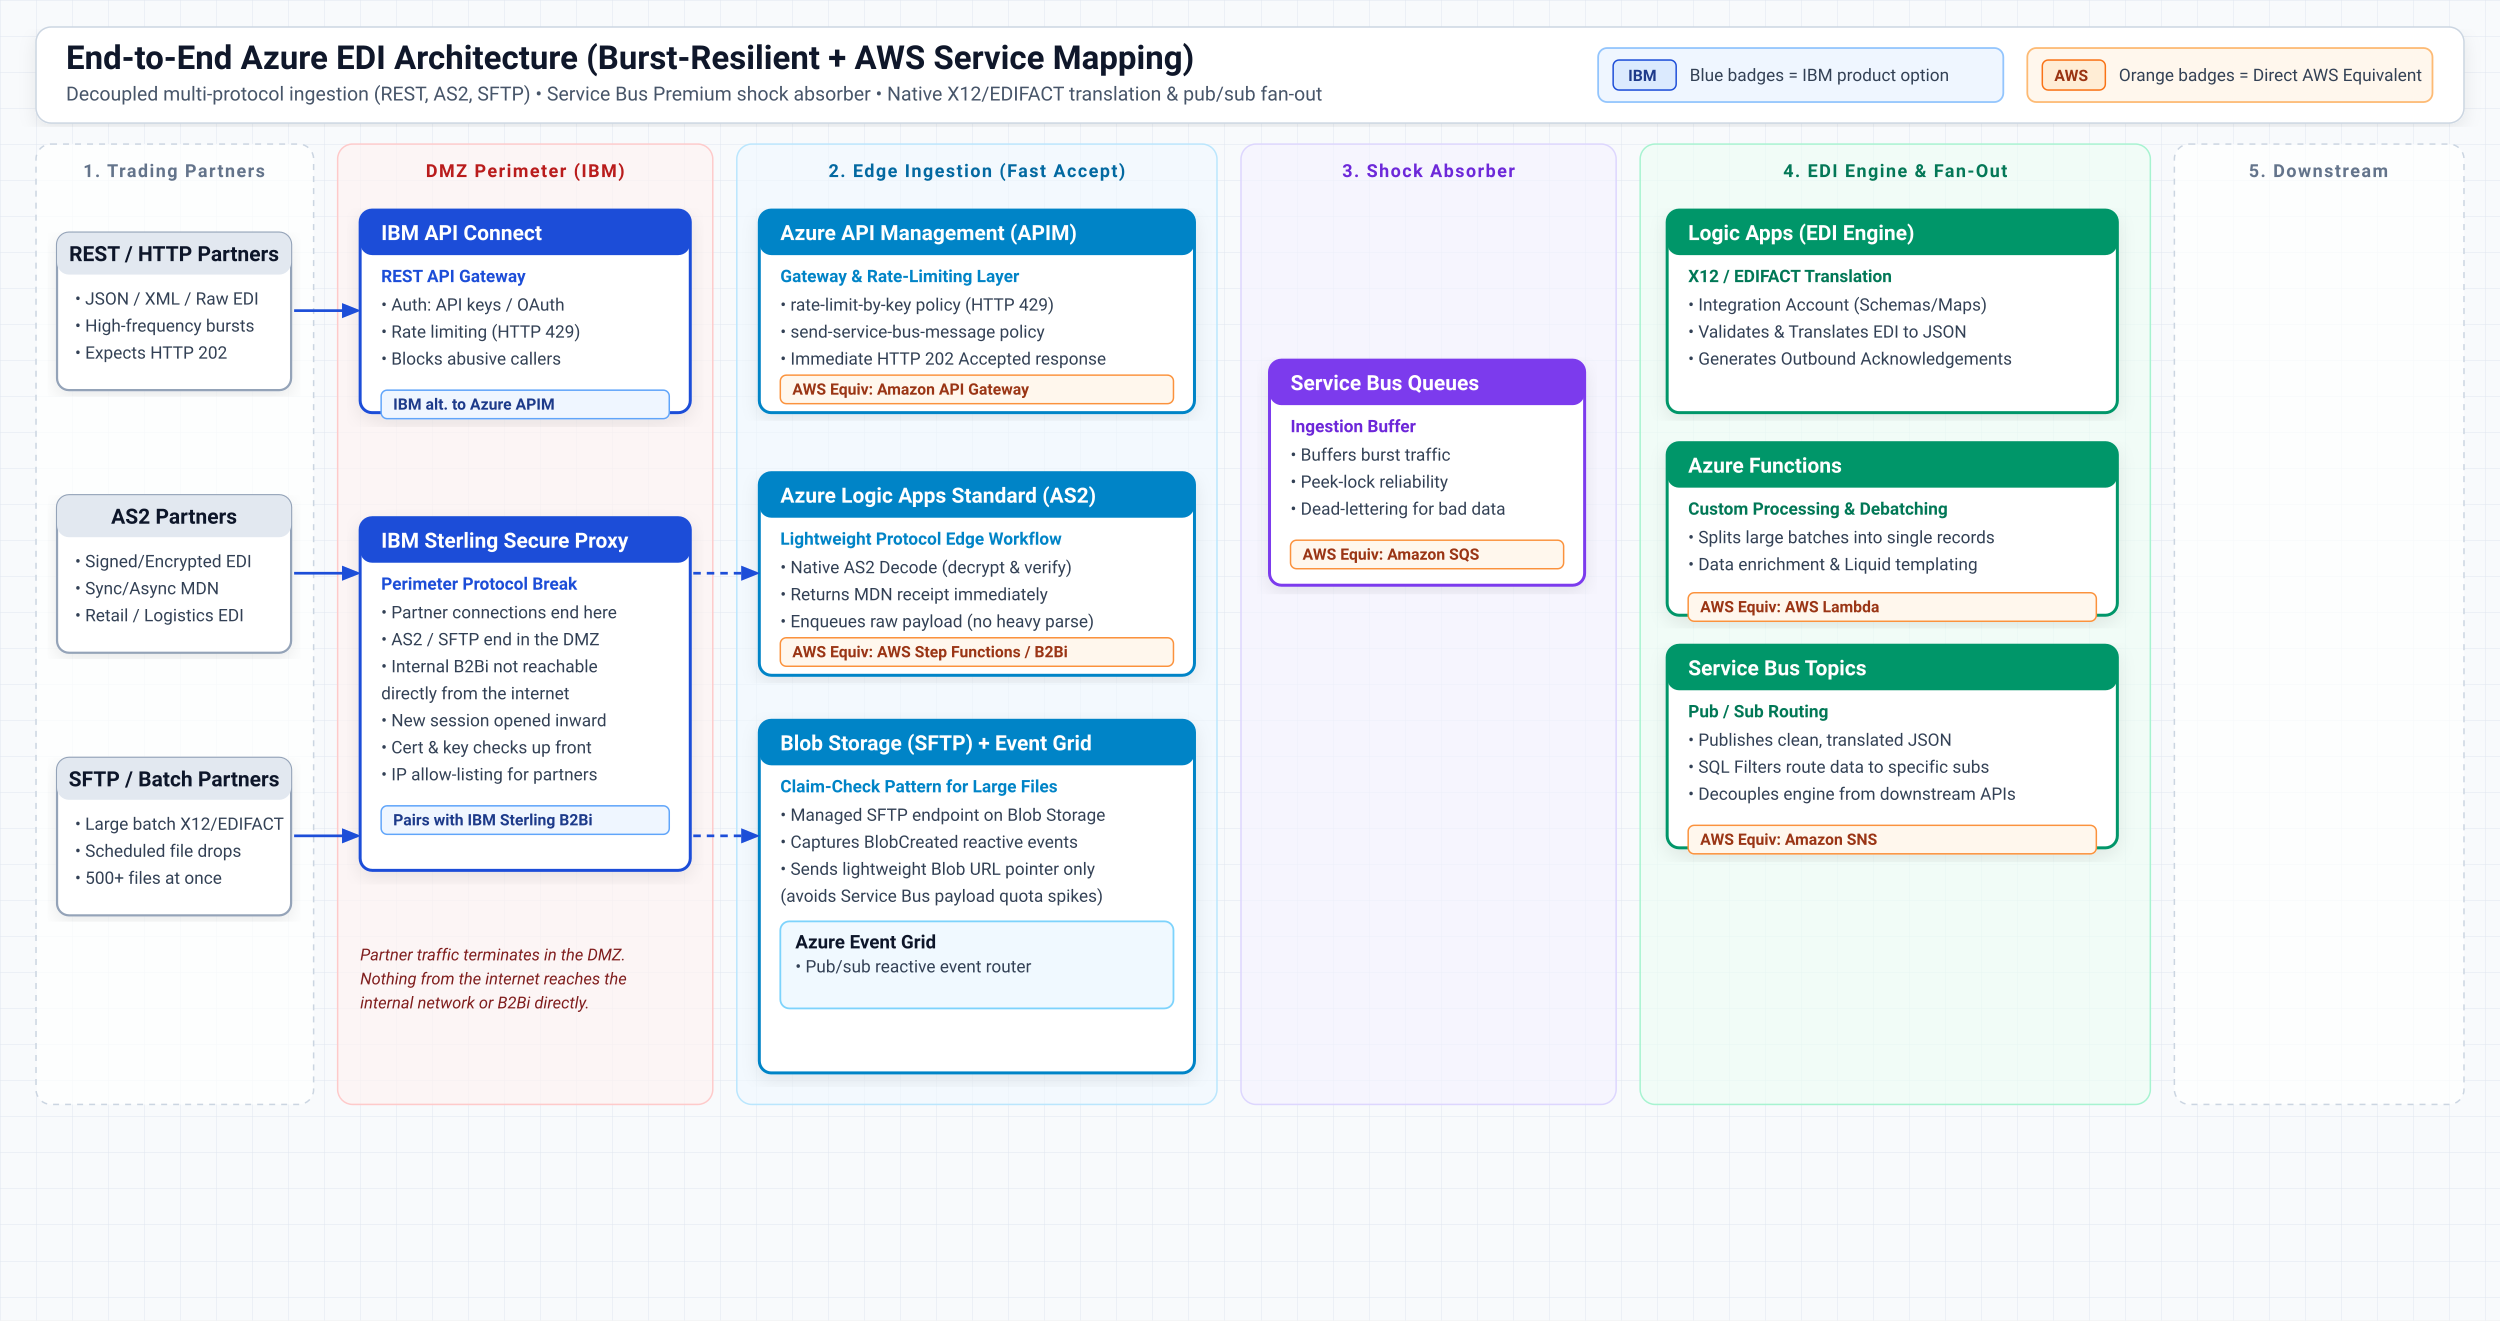
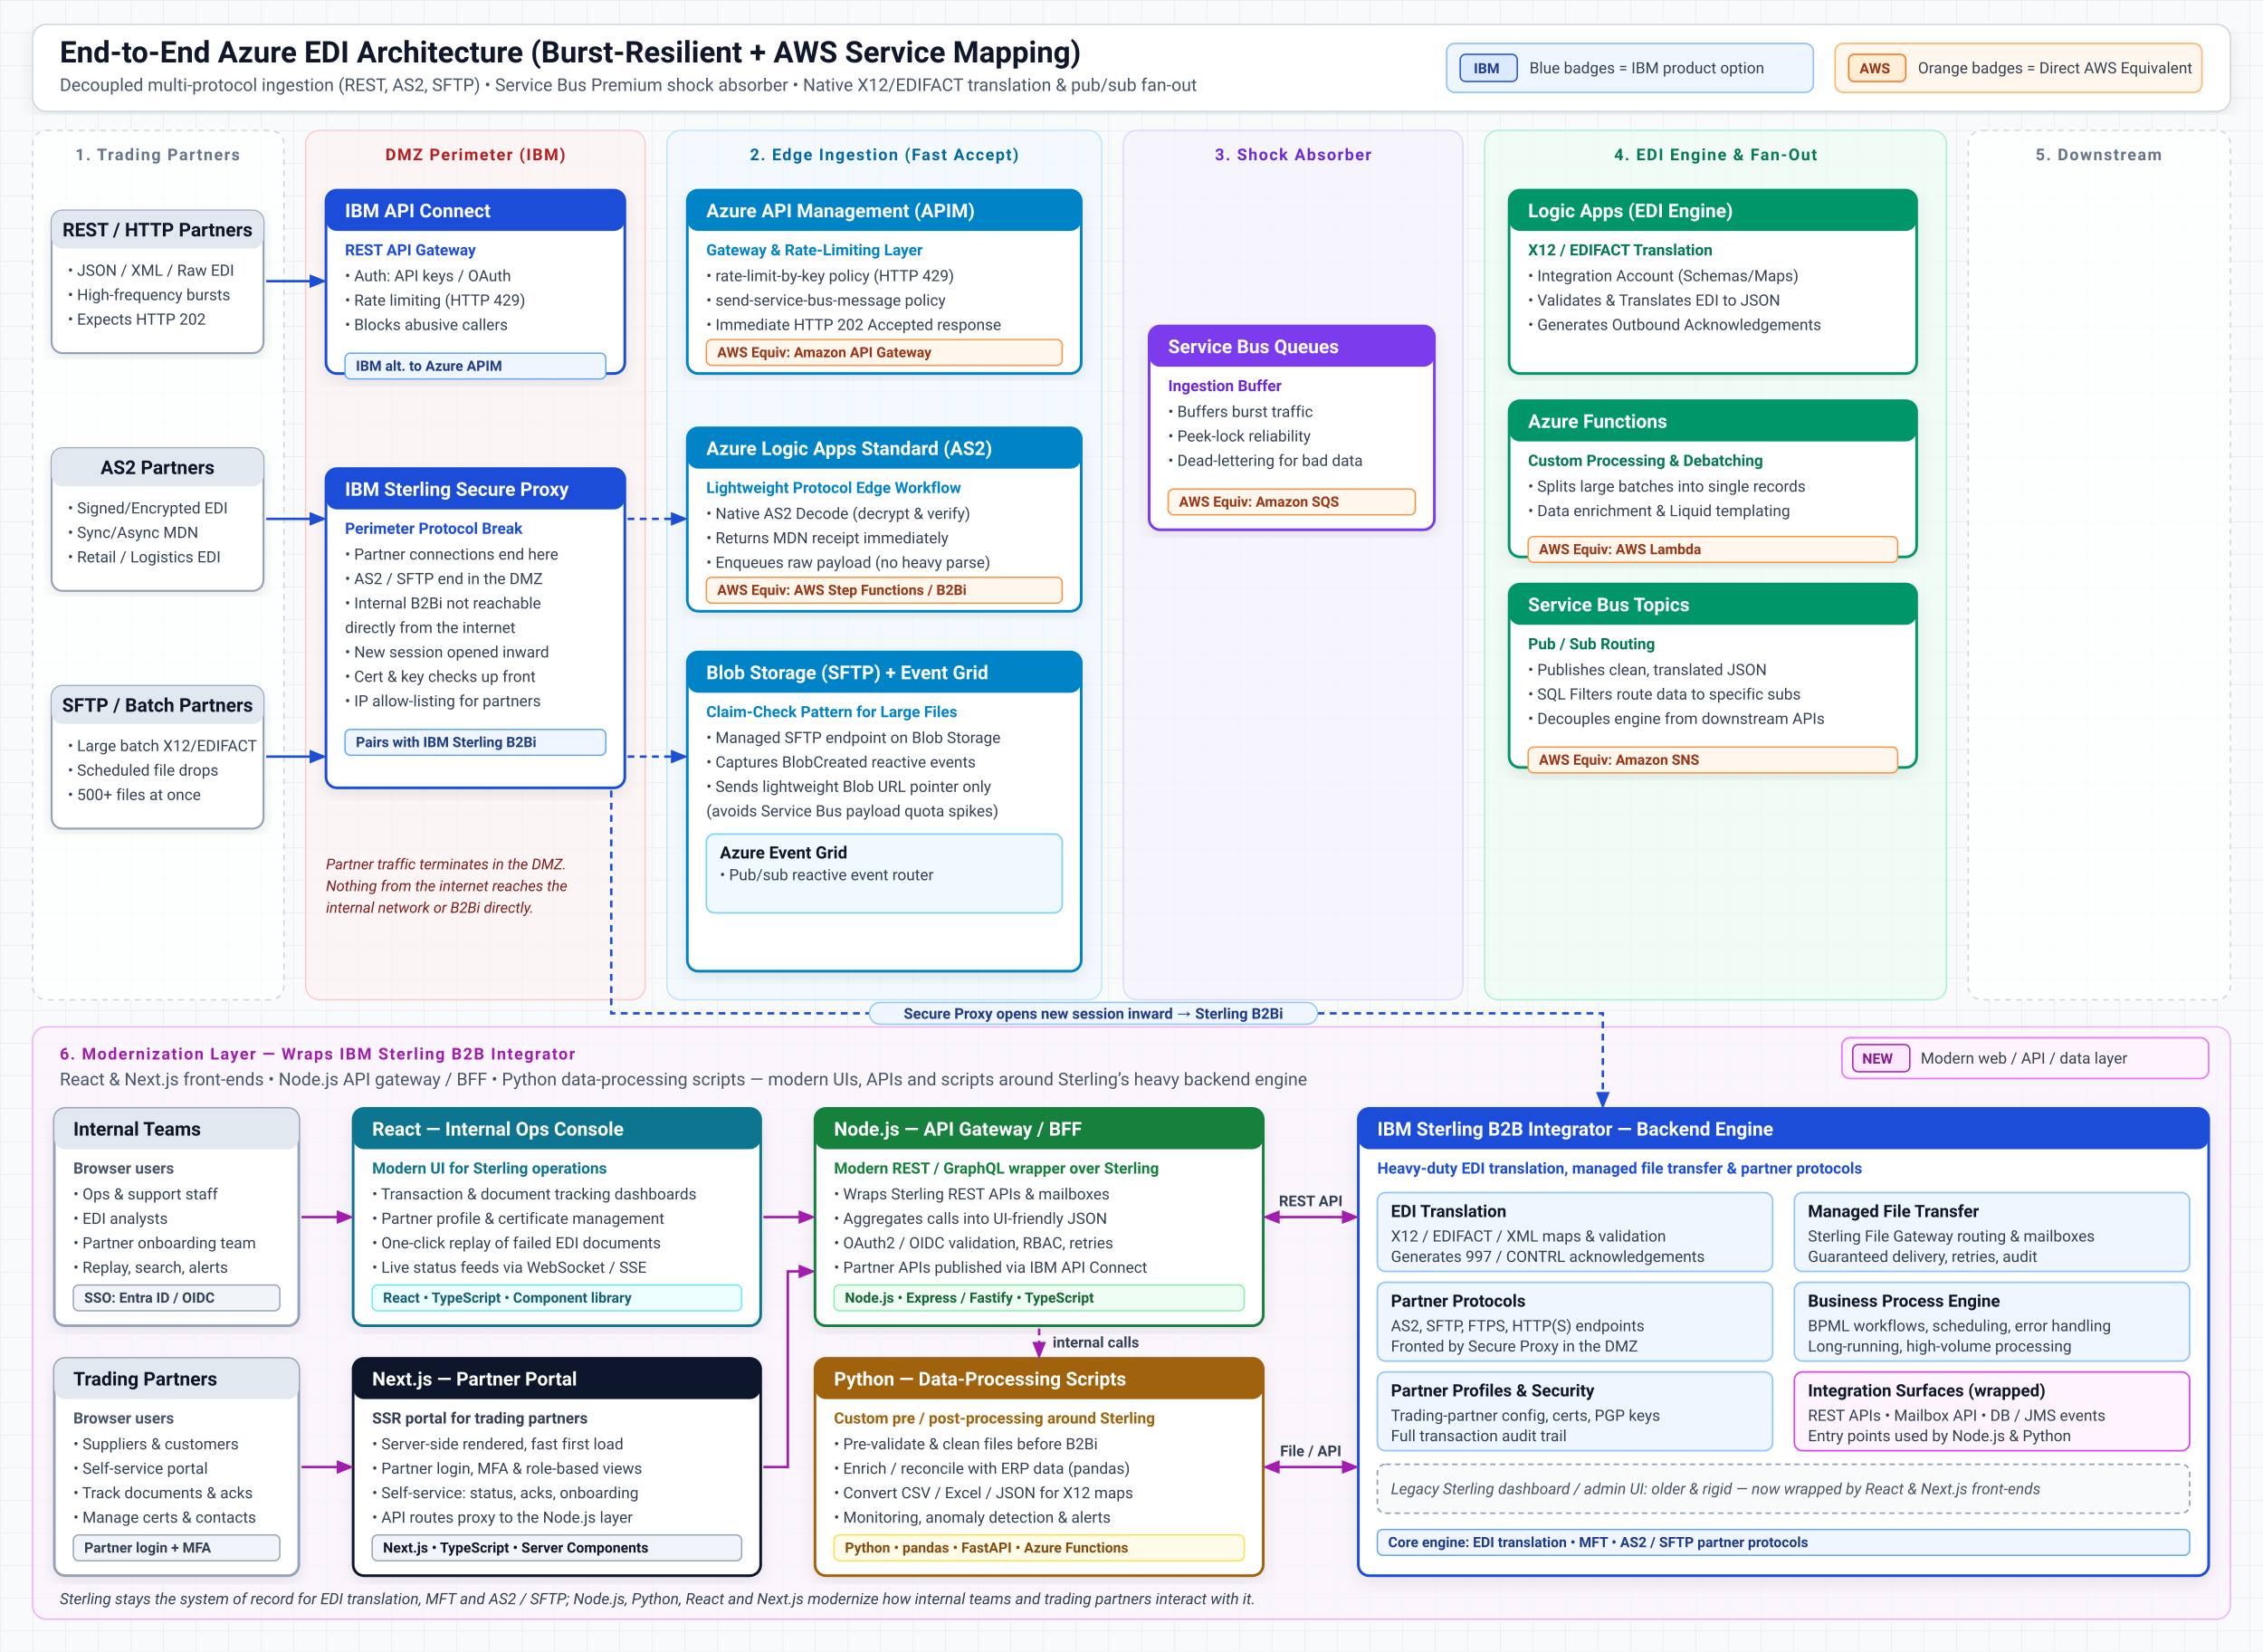
- <svg xmlns="http://www.w3.org/2000/svg" viewBox="0 0 1666 880" width="1666" height="880">
+ <svg xmlns="http://www.w3.org/2000/svg" viewBox="0 0 1666 1216" width="1666" height="1216">
  <defs>
    <filter id="shadow" x="-4%" y="-4%" width="108%" height="108%">
      <feDropShadow dx="0" dy="4" stdDeviation="6" flood-color="#0f172a" flood-opacity="0.08" />
    </filter>
    <marker id="arrow-blue" viewBox="0 0 10 10" refX="8" refY="5" markerWidth="7" markerHeight="7" orient="auto-start-reverse">
      <path d="M 0 1 L 10 5 L 0 9 z" fill="#0284c7" />
    </marker>
    <marker id="arrow-purple" viewBox="0 0 10 10" refX="8" refY="5" markerWidth="7" markerHeight="7" orient="auto-start-reverse">
      <path d="M 0 1 L 10 5 L 0 9 z" fill="#7c3aed" />
    </marker>
    <marker id="arrow-amber" viewBox="0 0 10 10" refX="8" refY="5" markerWidth="7" markerHeight="7" orient="auto-start-reverse">
      <path d="M 0 1 L 10 5 L 0 9 z" fill="#d97706" />
    </marker>
    <marker id="arrow-emerald" viewBox="0 0 10 10" refX="8" refY="5" markerWidth="7" markerHeight="7" orient="auto-start-reverse">
      <path d="M 0 1 L 10 5 L 0 9 z" fill="#059669" />
    </marker>
    <marker id="arrow-slate" viewBox="0 0 10 10" refX="8" refY="5" markerWidth="7" markerHeight="7" orient="auto-start-reverse">
      <path d="M 0 1 L 10 5 L 0 9 z" fill="#475569" />
    </marker>
    <marker id="arrow-ibm" viewBox="0 0 10 10" refX="8" refY="5" markerWidth="7" markerHeight="7" orient="auto-start-reverse">
      <path d="M 0 1 L 10 5 L 0 9 z" fill="#1d4ed8" />
+     </marker>
+     <marker id="arrow-fuchsia" viewBox="0 0 10 10" refX="8" refY="5" markerWidth="7" markerHeight="7" orient="auto-start-reverse">
+       <path d="M 0 1 L 10 5 L 0 9 z" fill="#a21caf" />
    </marker>
    <pattern id="grid" width="24" height="24" patternUnits="userSpaceOnUse">
      <path d="M 24 0 L 0 0 0 24" fill="none" stroke="#e2e8f0" stroke-width="0.75" />
    </pattern>
    <style>
      .font-sans { font-family: -apple-system, BlinkMacSystemFont, "Segoe UI", Roboto, Helvetica, Arial, sans-serif; }
      .title { font-size: 22px; font-weight: 700; fill: #0f172a; }
      .subtitle { font-size: 13px; fill: #475569; }
      .zone-label { font-size: 12px; font-weight: 700; letter-spacing: 0.08em; text-transform: uppercase; fill: #64748b; }
      .card-title { font-size: 14px; font-weight: 700; fill: #0f172a; }
      .card-sub { font-size: 11.5px; font-weight: 600; fill: #0284c7; }
      .card-body { font-size: 11.5px; fill: #334155; }
      .aws-badge-text { font-size: 10.5px; font-weight: 700; fill: #9a3412; }
      .ibm-badge-text { font-size: 10.5px; font-weight: 700; fill: #1e3a8a; }
      .note-text { font-size: 11px; font-style: italic; fill: #7f1d1d; }
      .flow-label { font-size: 11px; font-weight: 600; fill: #334155; }
      .legend-title { font-size: 12px; font-weight: 700; fill: #0f172a; }
      .legend-text { font-size: 11.5px; fill: #334155; }
    </style>
  </defs>
-   <rect width="1666" height="880" fill="#f8fafc" />
-   <rect width="1666" height="880" fill="url(#grid)" />
+   <rect width="1666" height="1216" fill="#f8fafc" />
+   <rect width="1666" height="1216" fill="url(#grid)" />
  <rect x="24" y="18" width="1618" height="64" rx="10" fill="#ffffff" stroke="#cbd5e1" stroke-width="1" filter="url(#shadow)" />
  <text x="44" y="46" class="font-sans title">End-to-End Azure EDI Architecture (Burst-Resilient + AWS Service Mapping)</text>
  <text x="44" y="67" class="font-sans subtitle">Decoupled multi-protocol ingestion (REST, AS2, SFTP) • Service Bus Premium shock absorber • Native X12/EDIFACT translation &amp; pub/sub fan-out</text>
  <rect x="1065" y="32" width="270" height="36" rx="6" fill="#eff6ff" stroke="#93c5fd" stroke-width="1.2" />
  <rect x="1075" y="40" width="42" height="20" rx="4" fill="#dbeafe" stroke="#1d4ed8" stroke-width="1" />
  <text x="1085" y="54" class="font-sans ibm-badge-text">IBM</text>
  <text x="1126" y="54" class="font-sans legend-text">Blue badges = IBM product option</text>
  <g transform="translate(266,0)">
    <rect x="1085" y="32" width="270" height="36" rx="6" fill="#fff7ed" stroke="#fdba74" stroke-width="1.2" />
    <rect x="1095" y="40" width="42" height="20" rx="4" fill="#ffedd5" stroke="#f97316" stroke-width="1" />
    <text x="1103" y="54" class="font-sans aws-badge-text">AWS</text>
    <text x="1146" y="54" class="font-sans legend-text">Orange badges = Direct AWS Equivalent</text>
  </g>
  <rect x="24" y="96" width="185" height="640" rx="10" fill="#ffffff" fill-opacity="0.7" stroke="#cbd5e1" stroke-dasharray="4 4" />
  <text x="116" y="118" text-anchor="middle" class="font-sans zone-label">1. Trading Partners</text>
  <rect x="225" y="96" width="250" height="640" rx="10" fill="#fef2f2" fill-opacity="0.7" stroke="#fecaca" />
  <text x="350" y="118" text-anchor="middle" class="font-sans zone-label" style="fill:#b91c1c;">DMZ Perimeter (IBM)</text>
  <g transform="translate(266,0)">
    <rect x="225" y="96" width="320" height="640" rx="10" fill="#f0f9ff" fill-opacity="0.6" stroke="#bae6fd" />
    <text x="385" y="118" text-anchor="middle" class="font-sans zone-label" style="fill:#0369a1;">2. Edge Ingestion (Fast Accept)</text>
    <rect x="561" y="96" width="250" height="640" rx="10" fill="#f5f3ff" fill-opacity="0.65" stroke="#ddd6fe" />
    <text x="686" y="118" text-anchor="middle" class="font-sans zone-label" style="fill:#6d28d9;">3. Shock Absorber</text>
    <rect x="827" y="96" width="340" height="640" rx="10" fill="#ecfdf5" fill-opacity="0.65" stroke="#a7f3d0" />
    <text x="997" y="118" text-anchor="middle" class="font-sans zone-label" style="fill:#047857;">4. EDI Engine &amp; Fan-Out</text>
    <rect x="1183" y="96" width="193" height="640" rx="10" fill="#ffffff" fill-opacity="0.7" stroke="#cbd5e1" stroke-dasharray="4 4" />
    <text x="1279" y="118" text-anchor="middle" class="font-sans zone-label">5. Downstream</text>
  </g>
  <g transform="translate(38, 155)" filter="url(#shadow)">
    <rect width="156" height="105" rx="8" fill="#ffffff" stroke="#94a3b8" stroke-width="1.5" />
    <rect width="156" height="28" rx="8" fill="#e2e8f0" />
    <text x="78" y="19" text-anchor="middle" class="font-sans card-title">REST / HTTP Partners</text>
    <text x="12" y="48" class="font-sans card-body">• JSON / XML / Raw EDI</text>
    <text x="12" y="66" class="font-sans card-body">• High-frequency bursts</text>
    <text x="12" y="84" class="font-sans card-body">• Expects HTTP 202</text>
  </g>
  <g transform="translate(38, 330)" filter="url(#shadow)">
    <rect width="156" height="105" rx="8" fill="#ffffff" stroke="#94a3b8" stroke-width="1.5" />
    <rect width="156" height="28" rx="8" fill="#e2e8f0" />
    <text x="78" y="19" text-anchor="middle" class="font-sans card-title">AS2 Partners</text>
    <text x="12" y="48" class="font-sans card-body">• Signed/Encrypted EDI</text>
    <text x="12" y="66" class="font-sans card-body">• Sync/Async MDN</text>
    <text x="12" y="84" class="font-sans card-body">• Retail / Logistics EDI</text>
  </g>
  <g transform="translate(38, 505)" filter="url(#shadow)">
    <rect width="156" height="105" rx="8" fill="#ffffff" stroke="#94a3b8" stroke-width="1.5" />
    <rect width="156" height="28" rx="8" fill="#e2e8f0" />
    <text x="78" y="19" text-anchor="middle" class="font-sans card-title">SFTP / Batch Partners</text>
    <text x="12" y="48" class="font-sans card-body">• Large batch X12/EDIFACT</text>
    <text x="12" y="66" class="font-sans card-body">• Scheduled file drops</text>
    <text x="12" y="84" class="font-sans card-body">• 500+ files at once</text>
  </g>
  <g transform="translate(240, 140)" filter="url(#shadow)">
    <rect width="220" height="135" rx="8" fill="#ffffff" stroke="#1d4ed8" stroke-width="2" />
    <rect width="220" height="30" rx="8" fill="#1d4ed8" />
    <text x="14" y="20" class="font-sans card-title" style="fill:#ffffff;">IBM API Connect</text>
    <text x="14" y="48" class="font-sans card-sub" style="fill:#1d4ed8;">REST API Gateway</text>
    <text x="14" y="67" class="font-sans card-body">• Auth: API keys / OAuth</text>
    <text x="14" y="85" class="font-sans card-body">• Rate limiting (HTTP 429)</text>
    <text x="14" y="103" class="font-sans card-body">• Blocks abusive callers</text>
    <rect x="14" y="120" width="192" height="19" rx="4" fill="#eff6ff" stroke="#60a5fa" stroke-width="1" />
    <text x="22" y="133" class="font-sans ibm-badge-text">IBM alt. to Azure APIM</text>
  </g>
  <g transform="translate(240, 345)" filter="url(#shadow)">
    <rect width="220" height="235" rx="8" fill="#ffffff" stroke="#1d4ed8" stroke-width="2" />
    <rect width="220" height="30" rx="8" fill="#1d4ed8" />
    <text x="14" y="20" class="font-sans card-title" style="fill:#ffffff;">IBM Sterling Secure Proxy</text>
    <text x="14" y="48" class="font-sans card-sub" style="fill:#1d4ed8;">Perimeter Protocol Break</text>
    <text x="14" y="67" class="font-sans card-body">• Partner connections end here</text>
    <text x="14" y="85" class="font-sans card-body">• AS2 / SFTP end in the DMZ</text>
    <text x="14" y="103" class="font-sans card-body">• Internal B2Bi not reachable</text>
    <text x="14" y="121" class="font-sans card-body">  directly from the internet</text>
    <text x="14" y="139" class="font-sans card-body">• New session opened inward</text>
    <text x="14" y="157" class="font-sans card-body">• Cert &amp; key checks up front</text>
    <text x="14" y="175" class="font-sans card-body">• IP allow-listing for partners</text>
    <rect x="14" y="192" width="192" height="19" rx="4" fill="#eff6ff" stroke="#60a5fa" stroke-width="1" />
    <text x="22" y="205" class="font-sans ibm-badge-text">Pairs with IBM Sterling B2Bi</text>
  </g>
  <text x="240" y="640" class="font-sans note-text">Partner traffic terminates in the DMZ.</text>
  <text x="240" y="656" class="font-sans note-text">Nothing from the internet reaches the</text>
  <text x="240" y="672" class="font-sans note-text">internal network or B2Bi directly.</text>
  <g transform="translate(266,0)">
    <g transform="translate(240, 140)" filter="url(#shadow)">
      <rect width="290" height="135" rx="8" fill="#ffffff" stroke="#0284c7" stroke-width="2" />
      <rect width="290" height="30" rx="8" fill="#0284c7" />
      <text x="14" y="20" class="font-sans card-title" style="fill:#ffffff;">Azure API Management (APIM)</text>
      <text x="14" y="48" class="font-sans card-sub">Gateway &amp; Rate-Limiting Layer</text>
      <text x="14" y="67" class="font-sans card-body">• rate-limit-by-key policy (HTTP 429)</text>
      <text x="14" y="85" class="font-sans card-body">• send-service-bus-message policy</text>
      <text x="14" y="103" class="font-sans card-body">• Immediate HTTP 202 Accepted response</text>
      <rect x="14" y="110" width="262" height="19" rx="4" fill="#fff7ed" stroke="#fb923c" stroke-width="1" />
      <text x="22" y="123" class="font-sans aws-badge-text">AWS Equiv: Amazon API Gateway</text>
    </g>
    <g transform="translate(240, 315)" filter="url(#shadow)">
      <rect width="290" height="135" rx="8" fill="#ffffff" stroke="#0284c7" stroke-width="2" />
      <rect width="290" height="30" rx="8" fill="#0284c7" />
      <text x="14" y="20" class="font-sans card-title" style="fill:#ffffff;">Azure Logic Apps Standard (AS2)</text>
      <text x="14" y="48" class="font-sans card-sub">Lightweight Protocol Edge Workflow</text>
      <text x="14" y="67" class="font-sans card-body">• Native AS2 Decode (decrypt &amp; verify)</text>
      <text x="14" y="85" class="font-sans card-body">• Returns MDN receipt immediately</text>
      <text x="14" y="103" class="font-sans card-body">• Enqueues raw payload (no heavy parse)</text>
      <rect x="14" y="110" width="262" height="19" rx="4" fill="#fff7ed" stroke="#fb923c" stroke-width="1" />
      <text x="22" y="123" class="font-sans aws-badge-text">AWS Equiv: AWS Step Functions / B2Bi</text>
    </g>
    <g transform="translate(240, 480)" filter="url(#shadow)">
      <rect width="290" height="235" rx="8" fill="#ffffff" stroke="#0284c7" stroke-width="2" />
      <rect width="290" height="30" rx="8" fill="#0284c7" />
      <text x="14" y="20" class="font-sans card-title" style="fill:#ffffff;">Blob Storage (SFTP) + Event Grid</text>
      <text x="14" y="48" class="font-sans card-sub">Claim-Check Pattern for Large Files</text>
      <text x="14" y="67" class="font-sans card-body">• Managed SFTP endpoint on Blob Storage</text>
      <text x="14" y="85" class="font-sans card-body">• Captures BlobCreated reactive events</text>
      <text x="14" y="103" class="font-sans card-body">• Sends lightweight Blob URL pointer only</text>
      <text x="14" y="121" class="font-sans card-body">  (avoids Service Bus payload quota spikes)</text>
      <rect x="14" y="134" width="262" height="58" rx="6" fill="#f0f9ff" stroke="#7dd3fc" stroke-width="1.2" />
      <text x="24" y="152" class="font-sans card-title" style="font-size:12.5px;">Azure Event Grid</text>
      <text x="24" y="168" class="font-sans card-body">• Pub/sub reactive event router</text>
    </g>
    <g transform="translate(580, 240)" filter="url(#shadow)">
      <rect width="210" height="150" rx="8" fill="#ffffff" stroke="#7c3aed" stroke-width="2" />
      <rect width="210" height="30" rx="8" fill="#7c3aed" />
      <text x="14" y="20" class="font-sans card-title" style="fill:#ffffff;">Service Bus Queues</text>
      <text x="14" y="48" class="font-sans card-sub" style="fill:#6d28d9;">Ingestion Buffer</text>
      <text x="14" y="67" class="font-sans card-body">• Buffers burst traffic</text>
      <text x="14" y="85" class="font-sans card-body">• Peek-lock reliability</text>
      <text x="14" y="103" class="font-sans card-body">• Dead-lettering for bad data</text>
      <rect x="14" y="120" width="182" height="19" rx="4" fill="#fff7ed" stroke="#fb923c" stroke-width="1" />
      <text x="22" y="133" class="font-sans aws-badge-text">AWS Equiv: Amazon SQS</text>
    </g>
    <g transform="translate(845, 140)" filter="url(#shadow)">
      <rect width="300" height="135" rx="8" fill="#ffffff" stroke="#059669" stroke-width="2" />
      <rect width="300" height="30" rx="8" fill="#059669" />
      <text x="14" y="20" class="font-sans card-title" style="fill:#ffffff;">Logic Apps (EDI Engine)</text>
      <text x="14" y="48" class="font-sans card-sub" style="fill:#047857;">X12 / EDIFACT Translation</text>
      <text x="14" y="67" class="font-sans card-body">• Integration Account (Schemas/Maps)</text>
      <text x="14" y="85" class="font-sans card-body">• Validates &amp; Translates EDI to JSON</text>
      <text x="14" y="103" class="font-sans card-body">• Generates Outbound Acknowledgements</text>
    </g>
    <g transform="translate(845, 295)" filter="url(#shadow)">
      <rect width="300" height="115" rx="8" fill="#ffffff" stroke="#059669" stroke-width="2" />
      <rect width="300" height="30" rx="8" fill="#059669" />
      <text x="14" y="20" class="font-sans card-title" style="fill:#ffffff;">Azure Functions</text>
      <text x="14" y="48" class="font-sans card-sub" style="fill:#047857;">Custom Processing &amp; Debatching</text>
      <text x="14" y="67" class="font-sans card-body">• Splits large batches into single records</text>
      <text x="14" y="85" class="font-sans card-body">• Data enrichment &amp; Liquid templating</text>
      <rect x="14" y="100" width="272" height="19" rx="4" fill="#fff7ed" stroke="#fb923c" stroke-width="1" />
      <text x="22" y="113" class="font-sans aws-badge-text">AWS Equiv: AWS Lambda</text>
    </g>
    <g transform="translate(845, 430)" filter="url(#shadow)">
      <rect width="300" height="135" rx="8" fill="#ffffff" stroke="#059669" stroke-width="2" />
      <rect width="300" height="30" rx="8" fill="#059669" />
      <text x="14" y="20" class="font-sans card-title" style="fill:#ffffff;">Service Bus Topics</text>
      <text x="14" y="48" class="font-sans card-sub" style="fill:#047857;">Pub / Sub Routing</text>
      <text x="14" y="67" class="font-sans card-body">• Publishes clean, translated JSON</text>
      <text x="14" y="85" class="font-sans card-body">• SQL Filters route data to specific subs</text>
      <text x="14" y="103" class="font-sans card-body">• Decouples engine from downstream APIs</text>
      <rect x="14" y="120" width="272" height="19" rx="4" fill="#fff7ed" stroke="#fb923c" stroke-width="1" />
      <text x="22" y="133" class="font-sans aws-badge-text">AWS Equiv: Amazon SNS</text>
    </g>
  </g>
  <g fill="none" stroke="#1d4ed8" stroke-width="1.8">
    <path d="M 196 207 L 238 207" marker-end="url(#arrow-ibm)" />
    <path d="M 196 382 L 238 382" marker-end="url(#arrow-ibm)" />
    <path d="M 196 557 L 238 557" marker-end="url(#arrow-ibm)" />
    <path d="M 462 382 L 504 382" stroke-dasharray="5 4" marker-end="url(#arrow-ibm)" />
    <path d="M 462 557 L 504 557" stroke-dasharray="5 4" marker-end="url(#arrow-ibm)" />
  </g>
+   <rect x="24" y="756" width="1618" height="436" rx="10" fill="#fdf4ff" fill-opacity="0.7" stroke="#f0abfc" />
+   <text x="44" y="780" class="font-sans zone-label" style="fill:#a21caf;">6. Modernization Layer — Wraps IBM Sterling B2B Integrator</text>
+   <text x="44" y="799" class="font-sans subtitle">React &amp; Next.js front-ends • Node.js API gateway / BFF • Python data-processing scripts — modern UIs, APIs and scripts around Sterling’s heavy backend engine</text>
+   <rect x="1356" y="764" width="270" height="30" rx="6" fill="#fdf4ff" stroke="#e879f9" stroke-width="1.2" />
+   <rect x="1364" y="769" width="42" height="20" rx="4" fill="#fae8ff" stroke="#a21caf" stroke-width="1" />
+   <text x="1371" y="783" class="font-sans" style="font-size:10.5px;font-weight:700;fill:#86198f;">NEW</text>
+   <text x="1414" y="783" class="font-sans legend-text">Modern web / API / data layer</text>
+   <g transform="translate(40, 816)" filter="url(#shadow)">
+     <rect width="180" height="160" rx="8" fill="#ffffff" stroke="#94a3b8" stroke-width="2" />
+     <rect width="180" height="30" rx="8" fill="#e2e8f0" />
+     <text x="14" y="20" class="font-sans card-title">Internal Teams</text>
+     <text x="14" y="48" class="font-sans card-sub" style="fill:#475569;">Browser users</text>
+     <text x="14" y="67" class="font-sans card-body">• Ops &amp; support staff</text>
+     <text x="14" y="85" class="font-sans card-body">• EDI analysts</text>
+     <text x="14" y="103" class="font-sans card-body">• Partner onboarding team</text>
+     <text x="14" y="121" class="font-sans card-body">• Replay, search, alerts</text>
+     <rect x="14" y="130" width="152" height="19" rx="4" fill="#f1f5f9" stroke="#94a3b8" stroke-width="1" />
+     <text x="22" y="143" class="font-sans" style="font-size:10.5px;font-weight:700;fill:#334155;">SSO: Entra ID / OIDC</text>
+   </g>
+   <g transform="translate(40, 1000)" filter="url(#shadow)">
+     <rect width="180" height="160" rx="8" fill="#ffffff" stroke="#94a3b8" stroke-width="2" />
+     <rect width="180" height="30" rx="8" fill="#e2e8f0" />
+     <text x="14" y="20" class="font-sans card-title">Trading Partners</text>
+     <text x="14" y="48" class="font-sans card-sub" style="fill:#475569;">Browser users</text>
+     <text x="14" y="67" class="font-sans card-body">• Suppliers &amp; customers</text>
+     <text x="14" y="85" class="font-sans card-body">• Self-service portal</text>
+     <text x="14" y="103" class="font-sans card-body">• Track documents &amp; acks</text>
+     <text x="14" y="121" class="font-sans card-body">• Manage certs &amp; contacts</text>
+     <rect x="14" y="130" width="152" height="19" rx="4" fill="#f1f5f9" stroke="#94a3b8" stroke-width="1" />
+     <text x="22" y="143" class="font-sans" style="font-size:10.5px;font-weight:700;fill:#334155;">Partner login + MFA</text>
+   </g>
+   <g transform="translate(260, 816)" filter="url(#shadow)">
+     <rect width="300" height="160" rx="8" fill="#ffffff" stroke="#0e7490" stroke-width="2" />
+     <rect width="300" height="30" rx="8" fill="#0e7490" />
+     <text x="14" y="20" class="font-sans card-title" style="fill:#ffffff;">React — Internal Ops Console</text>
+     <text x="14" y="48" class="font-sans card-sub" style="fill:#0e7490;">Modern UI for Sterling operations</text>
+     <text x="14" y="67" class="font-sans card-body">• Transaction &amp; document tracking dashboards</text>
+     <text x="14" y="85" class="font-sans card-body">• Partner profile &amp; certificate management</text>
+     <text x="14" y="103" class="font-sans card-body">• One-click replay of failed EDI documents</text>
+     <text x="14" y="121" class="font-sans card-body">• Live status feeds via WebSocket / SSE</text>
+     <rect x="14" y="130" width="272" height="19" rx="4" fill="#ecfeff" stroke="#67e8f9" stroke-width="1" />
+     <text x="22" y="143" class="font-sans" style="font-size:10.5px;font-weight:700;fill:#155e75;">React • TypeScript • Component library</text>
+   </g>
+   <g transform="translate(260, 1000)" filter="url(#shadow)">
+     <rect width="300" height="160" rx="8" fill="#ffffff" stroke="#0f172a" stroke-width="2" />
+     <rect width="300" height="30" rx="8" fill="#0f172a" />
+     <text x="14" y="20" class="font-sans card-title" style="fill:#ffffff;">Next.js — Partner Portal</text>
+     <text x="14" y="48" class="font-sans card-sub" style="fill:#334155;">SSR portal for trading partners</text>
+     <text x="14" y="67" class="font-sans card-body">• Server-side rendered, fast first load</text>
+     <text x="14" y="85" class="font-sans card-body">• Partner login, MFA &amp; role-based views</text>
+     <text x="14" y="103" class="font-sans card-body">• Self-service: status, acks, onboarding</text>
+     <text x="14" y="121" class="font-sans card-body">• API routes proxy to the Node.js layer</text>
+     <rect x="14" y="130" width="272" height="19" rx="4" fill="#f1f5f9" stroke="#94a3b8" stroke-width="1" />
+     <text x="22" y="143" class="font-sans" style="font-size:10.5px;font-weight:700;fill:#0f172a;">Next.js • TypeScript • Server Components</text>
+   </g>
+   <g transform="translate(600, 816)" filter="url(#shadow)">
+     <rect width="330" height="160" rx="8" fill="#ffffff" stroke="#15803d" stroke-width="2" />
+     <rect width="330" height="30" rx="8" fill="#15803d" />
+     <text x="14" y="20" class="font-sans card-title" style="fill:#ffffff;">Node.js — API Gateway / BFF</text>
+     <text x="14" y="48" class="font-sans card-sub" style="fill:#15803d;">Modern REST / GraphQL wrapper over Sterling</text>
+     <text x="14" y="67" class="font-sans card-body">• Wraps Sterling REST APIs &amp; mailboxes</text>
+     <text x="14" y="85" class="font-sans card-body">• Aggregates calls into UI-friendly JSON</text>
+     <text x="14" y="103" class="font-sans card-body">• OAuth2 / OIDC validation, RBAC, retries</text>
+     <text x="14" y="121" class="font-sans card-body">• Partner APIs published via IBM API Connect</text>
+     <rect x="14" y="130" width="302" height="19" rx="4" fill="#f0fdf4" stroke="#86efac" stroke-width="1" />
+     <text x="22" y="143" class="font-sans" style="font-size:10.5px;font-weight:700;fill:#166534;">Node.js • Express / Fastify • TypeScript</text>
+   </g>
+   <g transform="translate(600, 1000)" filter="url(#shadow)">
+     <rect width="330" height="160" rx="8" fill="#ffffff" stroke="#a16207" stroke-width="2" />
+     <rect width="330" height="30" rx="8" fill="#a16207" />
+     <text x="14" y="20" class="font-sans card-title" style="fill:#ffffff;">Python — Data-Processing Scripts</text>
+     <text x="14" y="48" class="font-sans card-sub" style="fill:#a16207;">Custom pre / post-processing around Sterling</text>
+     <text x="14" y="67" class="font-sans card-body">• Pre-validate &amp; clean files before B2Bi</text>
+     <text x="14" y="85" class="font-sans card-body">• Enrich / reconcile with ERP data (pandas)</text>
+     <text x="14" y="103" class="font-sans card-body">• Convert CSV / Excel / JSON for X12 maps</text>
+     <text x="14" y="121" class="font-sans card-body">• Monitoring, anomaly detection &amp; alerts</text>
+     <rect x="14" y="130" width="302" height="19" rx="4" fill="#fefce8" stroke="#fde047" stroke-width="1" />
+     <text x="22" y="143" class="font-sans" style="font-size:10.5px;font-weight:700;fill:#854d0e;">Python • pandas • FastAPI • Azure Functions</text>
+   </g>
+   <g transform="translate(1000, 816)" filter="url(#shadow)">
+     <rect width="626" height="344" rx="8" fill="#ffffff" stroke="#1d4ed8" stroke-width="2" />
+     <rect width="626" height="30" rx="8" fill="#1d4ed8" />
+     <text x="14" y="20" class="font-sans card-title" style="fill:#ffffff;">IBM Sterling B2B Integrator — Backend Engine</text>
+     <text x="14" y="48" class="font-sans card-sub" style="fill:#1d4ed8;">Heavy-duty EDI translation, managed file transfer &amp; partner protocols</text>
+     <rect x="14" y="62" width="291" height="58" rx="6" fill="#eff6ff" stroke="#93c5fd" stroke-width="1.2" />
+     <text x="24" y="80" class="font-sans card-title" style="font-size:12.5px;">EDI Translation</text>
+     <text x="24" y="98" class="font-sans card-body">X12 / EDIFACT / XML maps &amp; validation</text>
+     <text x="24" y="113" class="font-sans card-body">Generates 997 / CONTRL acknowledgements</text>
+     <rect x="321" y="62" width="291" height="58" rx="6" fill="#eff6ff" stroke="#93c5fd" stroke-width="1.2" />
+     <text x="331" y="80" class="font-sans card-title" style="font-size:12.5px;">Managed File Transfer</text>
+     <text x="331" y="98" class="font-sans card-body">Sterling File Gateway routing &amp; mailboxes</text>
+     <text x="331" y="113" class="font-sans card-body">Guaranteed delivery, retries, audit</text>
+     <rect x="14" y="128" width="291" height="58" rx="6" fill="#eff6ff" stroke="#93c5fd" stroke-width="1.2" />
+     <text x="24" y="146" class="font-sans card-title" style="font-size:12.5px;">Partner Protocols</text>
+     <text x="24" y="164" class="font-sans card-body">AS2, SFTP, FTPS, HTTP(S) endpoints</text>
+     <text x="24" y="179" class="font-sans card-body">Fronted by Secure Proxy in the DMZ</text>
+     <rect x="321" y="128" width="291" height="58" rx="6" fill="#eff6ff" stroke="#93c5fd" stroke-width="1.2" />
+     <text x="331" y="146" class="font-sans card-title" style="font-size:12.5px;">Business Process Engine</text>
+     <text x="331" y="164" class="font-sans card-body">BPML workflows, scheduling, error handling</text>
+     <text x="331" y="179" class="font-sans card-body">Long-running, high-volume processing</text>
+     <rect x="14" y="194" width="291" height="58" rx="6" fill="#eff6ff" stroke="#93c5fd" stroke-width="1.2" />
+     <text x="24" y="212" class="font-sans card-title" style="font-size:12.5px;">Partner Profiles &amp; Security</text>
+     <text x="24" y="230" class="font-sans card-body">Trading-partner config, certs, PGP keys</text>
+     <text x="24" y="245" class="font-sans card-body">Full transaction audit trail</text>
+     <rect x="321" y="194" width="291" height="58" rx="6" fill="#fdf4ff" stroke="#d946ef" stroke-width="1.2" />
+     <text x="331" y="212" class="font-sans card-title" style="font-size:12.5px;">Integration Surfaces (wrapped)</text>
+     <text x="331" y="230" class="font-sans card-body">REST APIs • Mailbox API • DB / JMS events</text>
+     <text x="331" y="245" class="font-sans card-body">Entry points used by Node.js &amp; Python</text>
+     <rect x="14" y="262" width="598" height="36" rx="6" fill="#f8fafc" stroke="#94a3b8" stroke-width="1.2" stroke-dasharray="4 3" />
+     <text x="24" y="284" class="font-sans card-body" style="font-style:italic;fill:#475569;">Legacy Sterling dashboard / admin UI: older &amp; rigid — now wrapped by React &amp; Next.js front-ends</text>
+     <rect x="14" y="310" width="598" height="19" rx="4" fill="#eff6ff" stroke="#60a5fa" stroke-width="1" />
+     <text x="22" y="323" class="font-sans ibm-badge-text">Core engine: EDI translation • MFT • AS2 / SFTP partner protocols</text>
+   </g>
+   <g fill="none" stroke="#a21caf" stroke-width="1.8">
+     <path d="M 222 896 L 258 896" marker-end="url(#arrow-fuchsia)" />
+     <path d="M 222 1080 L 258 1080" marker-end="url(#arrow-fuchsia)" />
+     <path d="M 562 896 L 598 896" marker-end="url(#arrow-fuchsia)" />
+     <path d="M 562 1080 L 580 1080 L 580 936 L 598 936" marker-end="url(#arrow-fuchsia)" />
+     <path d="M 765 978 L 765 998" stroke-dasharray="5 4" marker-end="url(#arrow-fuchsia)" />
+     <path d="M 932 896 L 998 896" marker-start="url(#arrow-fuchsia)" marker-end="url(#arrow-fuchsia)" />
+     <path d="M 932 1080 L 998 1080" marker-start="url(#arrow-fuchsia)" marker-end="url(#arrow-fuchsia)" />
+   </g>
+   <text x="965" y="888" text-anchor="middle" class="font-sans flow-label">REST API</text>
+   <text x="965" y="1072" text-anchor="middle" class="font-sans flow-label">File / API</text>
+   <text x="775" y="992" class="font-sans flow-label">internal calls</text>
+   <path d="M 450 582 L 450 746 L 1180 746 L 1180 814" fill="none" stroke="#1d4ed8" stroke-width="1.8" stroke-dasharray="5 4" marker-end="url(#arrow-ibm)" />
+   <rect x="640" y="738" width="330" height="16" rx="8" fill="#eff6ff" stroke="#93c5fd" stroke-width="1" />
+   <text x="805" y="750" text-anchor="middle" class="font-sans flow-label" style="fill:#1e3a8a;">Secure Proxy opens new session inward → Sterling B2Bi</text>
+   <text x="44" y="1181" class="font-sans card-body" style="font-style:italic;">Sterling stays the system of record for EDI translation, MFT and AS2 / SFTP; Node.js, Python, React and Next.js modernize how internal teams and trading partners interact with it.</text>
</svg>
